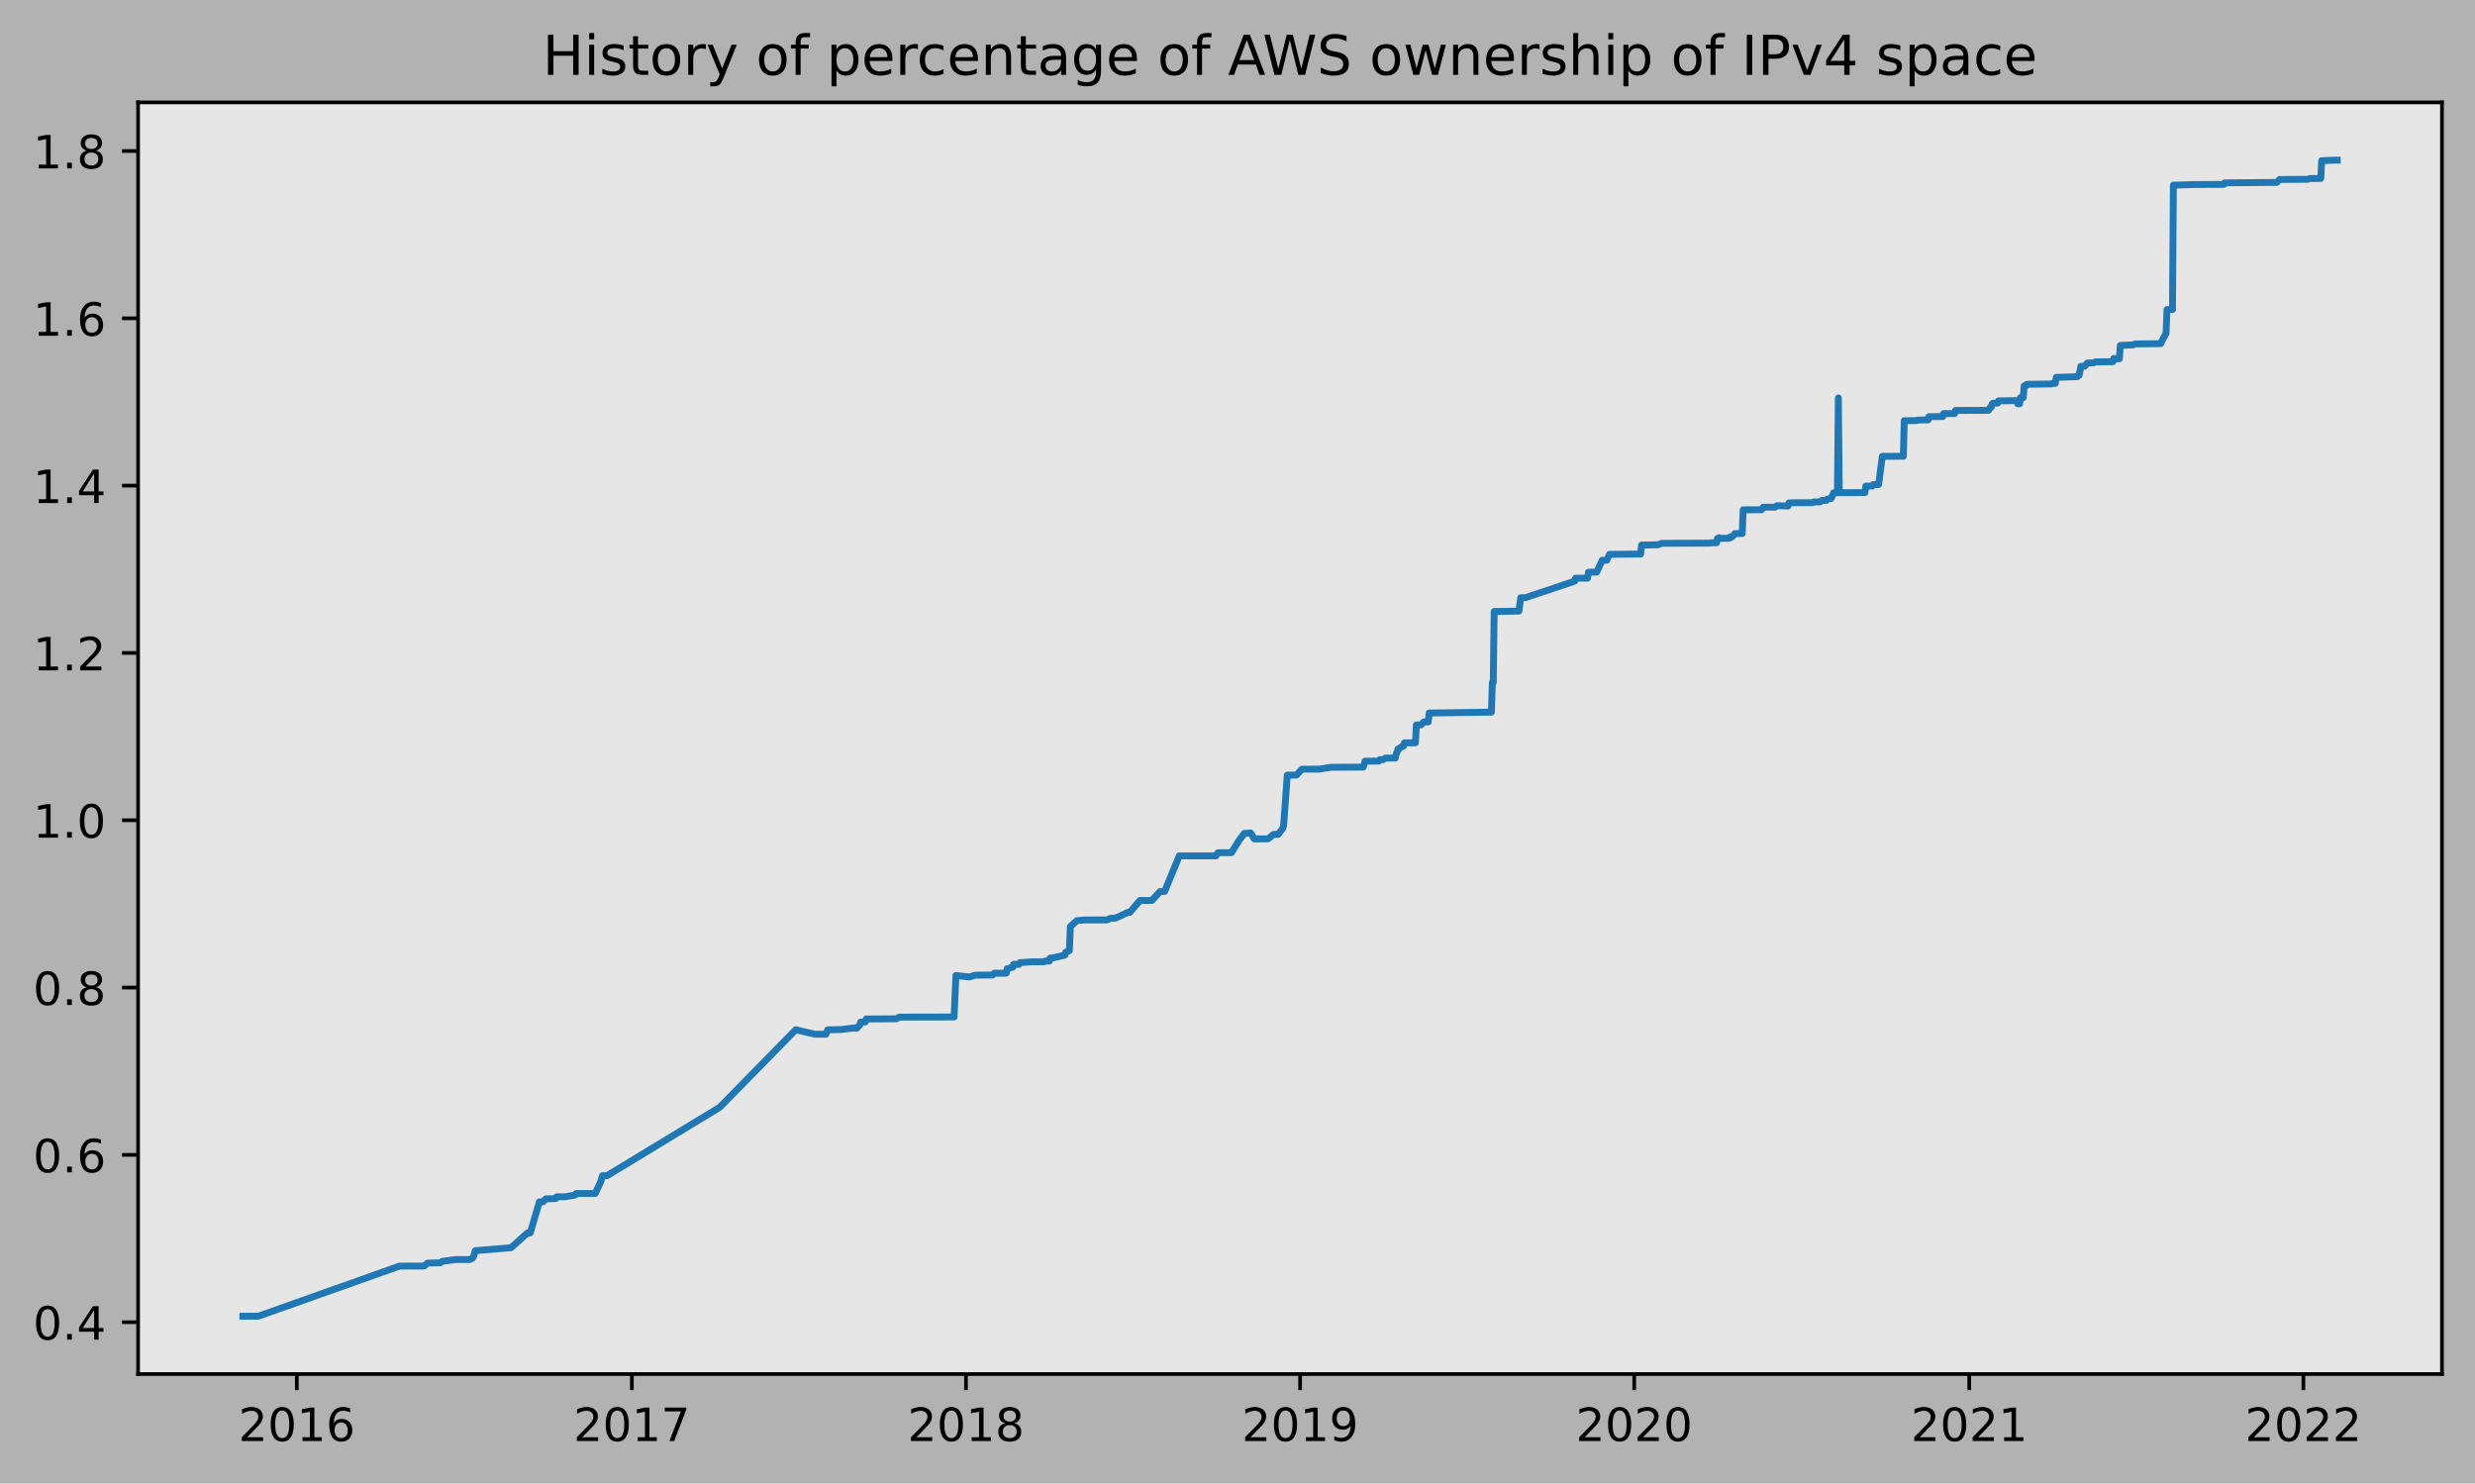
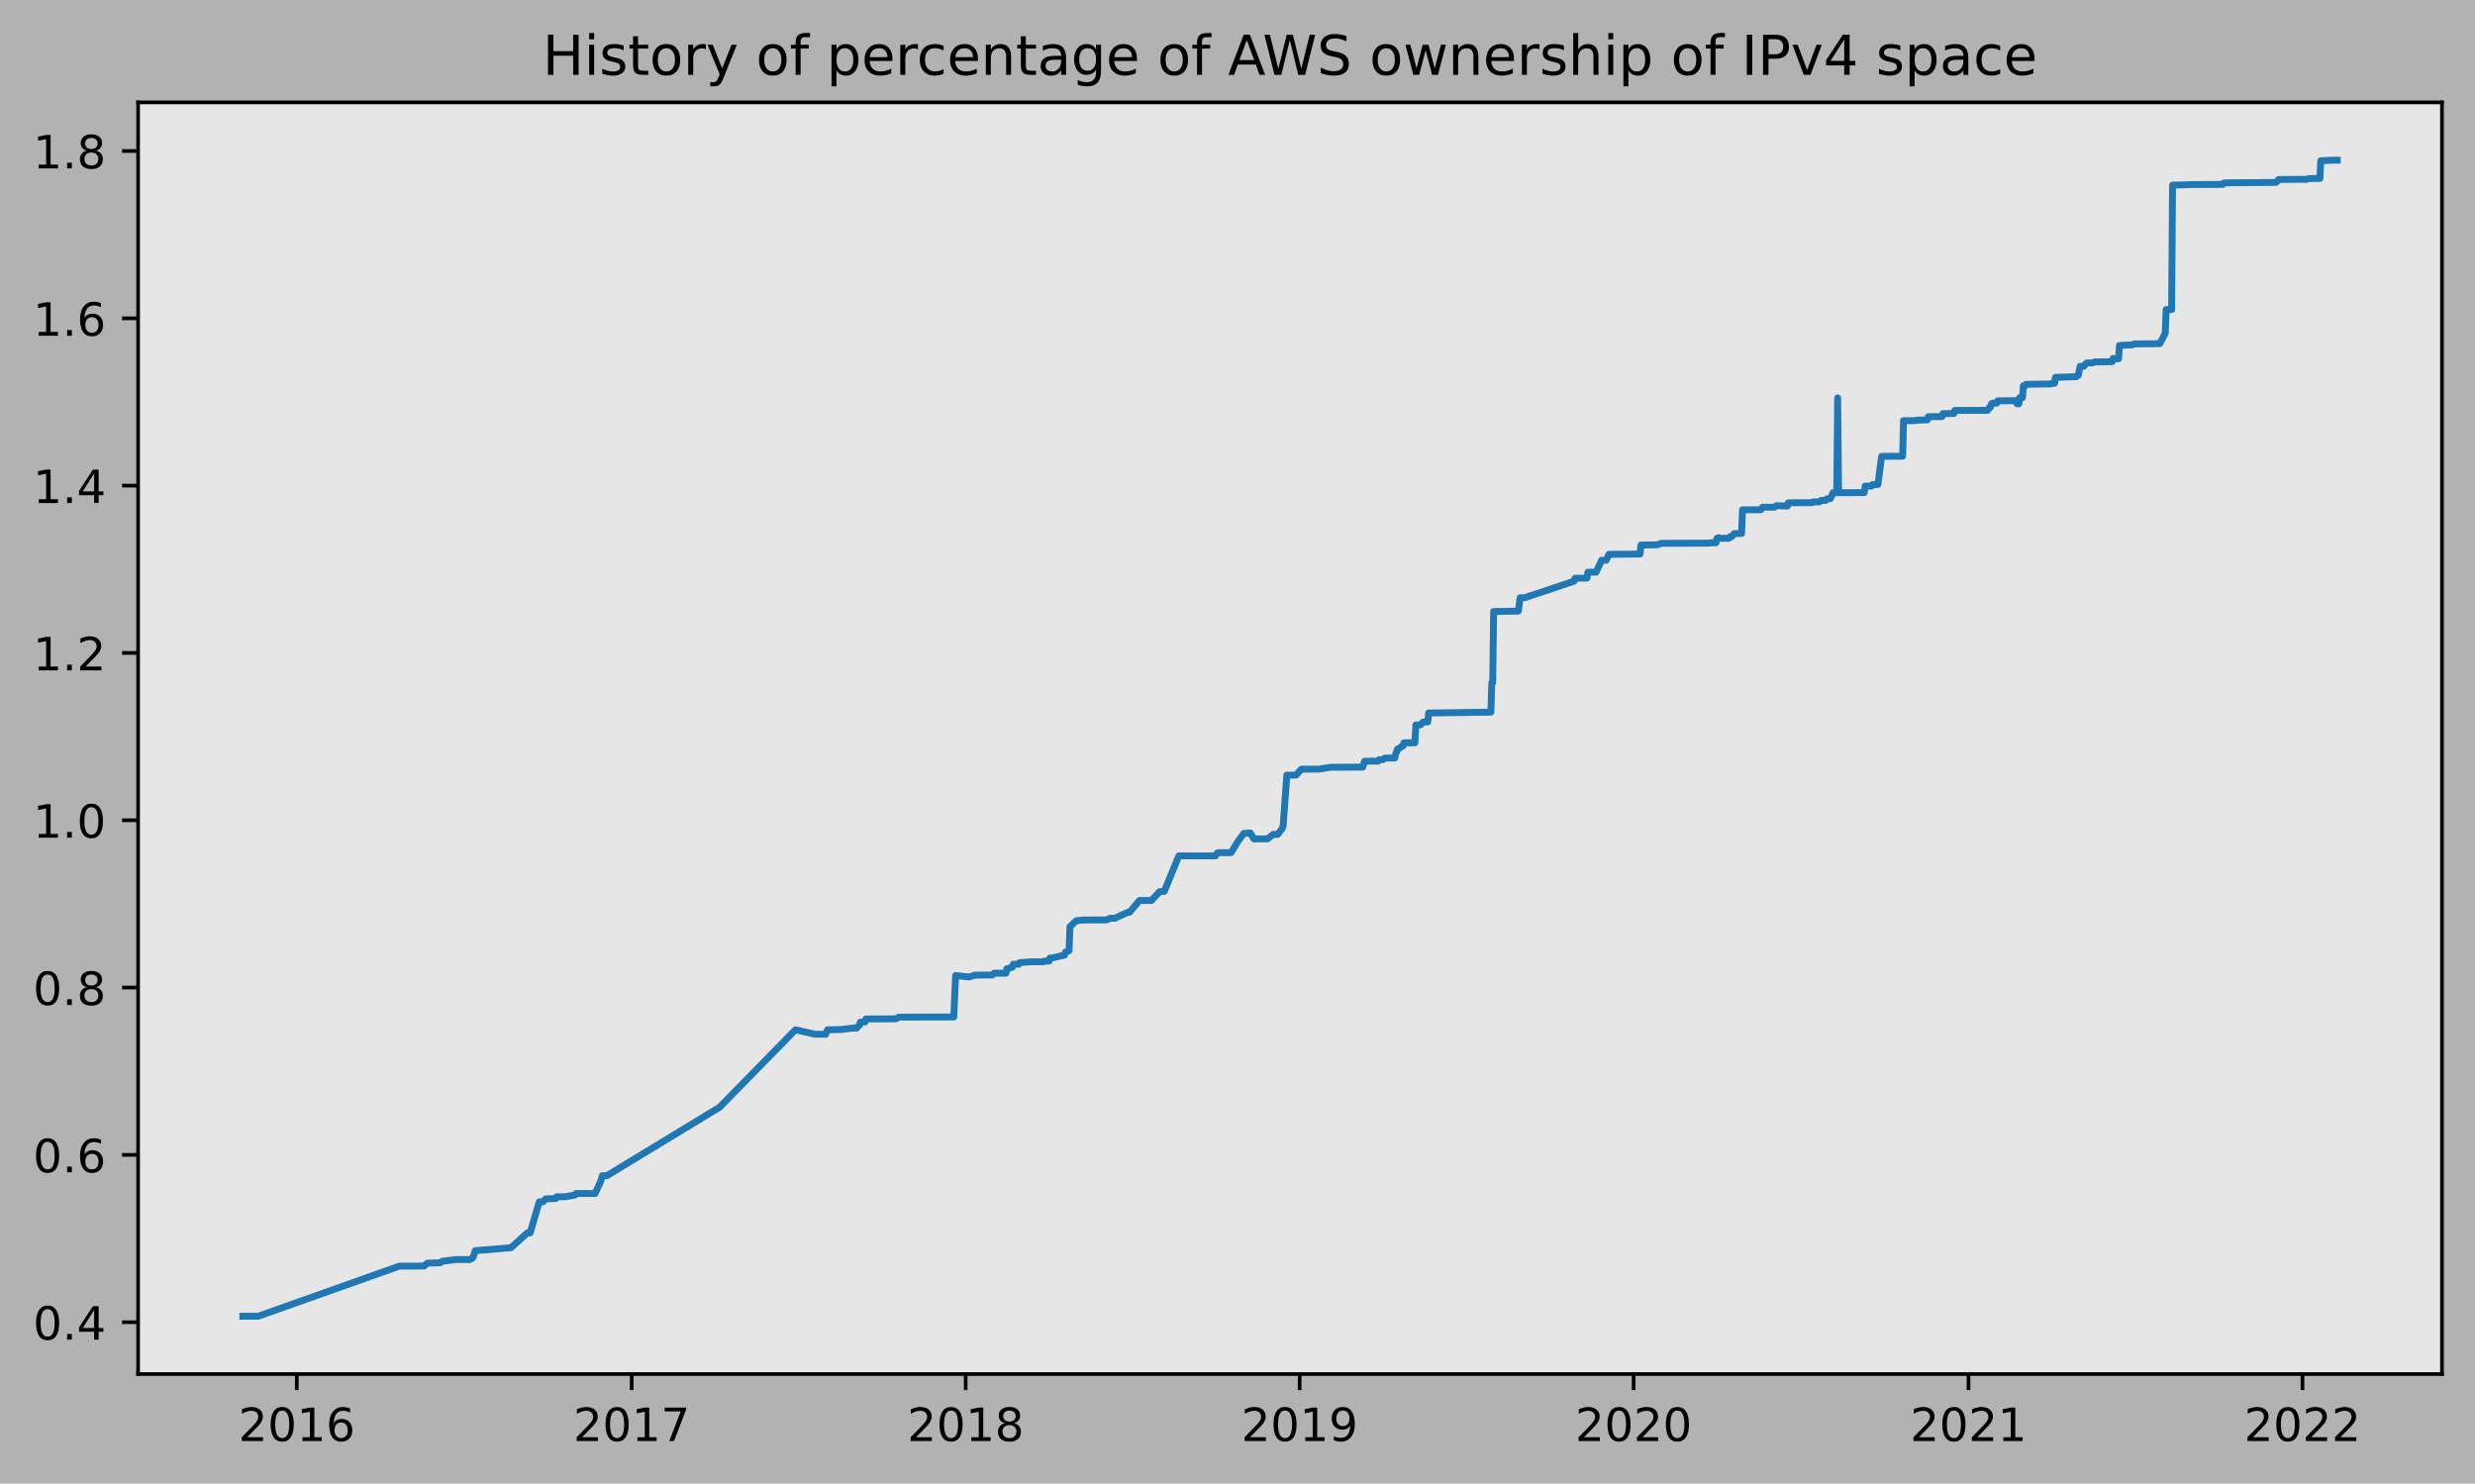
<svg xmlns="http://www.w3.org/2000/svg" xmlns:xlink="http://www.w3.org/1999/xlink" height="323.396pt" version="1.1" viewBox="0 0 539.503 323.396" width="539.503pt">
  <defs>
    <style type="text/css">
*{stroke-linecap:butt;stroke-linejoin:round;}
  </style>
  </defs>
  <g id="figure_1">
    <g id="patch_1">
      <path d="M 0 323.396  L 539.503 323.396  L 539.503 0  L 0 0  z " style="fill:#b2b2b2;" />
    </g>
    <g id="axes_1">
      <g id="patch_2">
        <path d="M 30.103 299.518  L 532.303 299.518  L 532.303 22.318  L 30.103 22.318  z " style="fill:#e6e6e6;" />
      </g>
      <g id="matplotlib.axis_1">
        <g id="xtick_1">
          <g id="line2d_1">
            <defs>
-               <path d="M 0 0  L 0 3.5  " id="m5fc2fe56e0" style="stroke:#000000;stroke-width:0.8;" />
-             </defs>
-             <g>
-               <use style="stroke:#000000;stroke-width:0.8;" x="64.703" xlink:href="#m5fc2fe56e0" y="299.518" />
+               <path d="M 0 0  L 0 3.5  " id="mc1d03f3135" style="stroke:#000000;stroke-width:0.8;" />
+             </defs>
+             <g>
+               <use style="stroke:#000000;stroke-width:0.8;" x="64.698" xlink:href="#mc1d03f3135" y="299.518" />
            </g>
          </g>
          <g id="text_1">
            <defs>
              <path d="M 19.188 8.297  L 53.609 8.297  L 53.609 0  L 7.328 0  L 7.328 8.297  Q 12.938 14.109 22.625 23.891  Q 32.328 33.688 34.812 36.531  Q 39.547 41.844 41.422 45.531  Q 43.312 49.219 43.312 52.781  Q 43.312 58.594 39.234 62.25  Q 35.156 65.922 28.609 65.922  Q 23.969 65.922 18.812 64.312  Q 13.672 62.703 7.812 59.422  L 7.812 69.391  Q 13.766 71.781 18.938 73  Q 24.125 74.219 28.422 74.219  Q 39.75 74.219 46.484 68.547  Q 53.219 62.891 53.219 53.422  Q 53.219 48.922 51.531 44.891  Q 49.859 40.875 45.406 35.406  Q 44.188 33.984 37.641 27.219  Q 31.109 20.453 19.188 8.297  z " id="DejaVuSans-50" />
              <path d="M 31.781 66.406  Q 24.172 66.406 20.328 58.906  Q 16.5 51.422 16.5 36.375  Q 16.5 21.391 20.328 13.891  Q 24.172 6.391 31.781 6.391  Q 39.453 6.391 43.281 13.891  Q 47.125 21.391 47.125 36.375  Q 47.125 51.422 43.281 58.906  Q 39.453 66.406 31.781 66.406  z M 31.781 74.219  Q 44.047 74.219 50.516 64.516  Q 56.984 54.828 56.984 36.375  Q 56.984 17.969 50.516 8.266  Q 44.047 -1.422 31.781 -1.422  Q 19.531 -1.422 13.062 8.266  Q 6.594 17.969 6.594 36.375  Q 6.594 54.828 13.062 64.516  Q 19.531 74.219 31.781 74.219  z " id="DejaVuSans-48" />
              <path d="M 12.406 8.297  L 28.516 8.297  L 28.516 63.922  L 10.984 60.406  L 10.984 69.391  L 28.422 72.906  L 38.281 72.906  L 38.281 8.297  L 54.391 8.297  L 54.391 0  L 12.406 0  z " id="DejaVuSans-49" />
              <path d="M 33.016 40.375  Q 26.375 40.375 22.484 35.828  Q 18.609 31.297 18.609 23.391  Q 18.609 15.531 22.484 10.953  Q 26.375 6.391 33.016 6.391  Q 39.656 6.391 43.531 10.953  Q 47.406 15.531 47.406 23.391  Q 47.406 31.297 43.531 35.828  Q 39.656 40.375 33.016 40.375  z M 52.594 71.297  L 52.594 62.312  Q 48.875 64.062 45.094 64.984  Q 41.312 65.922 37.594 65.922  Q 27.828 65.922 22.672 59.328  Q 17.531 52.734 16.797 39.406  Q 19.672 43.656 24.016 45.922  Q 28.375 48.188 33.594 48.188  Q 44.578 48.188 50.953 41.516  Q 57.328 34.859 57.328 23.391  Q 57.328 12.156 50.688 5.359  Q 44.047 -1.422 33.016 -1.422  Q 20.359 -1.422 13.672 8.266  Q 6.984 17.969 6.984 36.375  Q 6.984 53.656 15.188 63.938  Q 23.391 74.219 37.203 74.219  Q 40.922 74.219 44.703 73.484  Q 48.484 72.75 52.594 71.297  z " id="DejaVuSans-54" />
            </defs>
-             <g transform="translate(51.9782 314.1166)scale(0.1 -0.1)">
+             <g transform="translate(51.97306 314.1166)scale(0.1 -0.1)">
              <use xlink:href="#DejaVuSans-50" />
              <use x="63.623" xlink:href="#DejaVuSans-48" />
              <use x="127.246" xlink:href="#DejaVuSans-49" />
              <use x="190.869" xlink:href="#DejaVuSans-54" />
            </g>
          </g>
        </g>
        <g id="xtick_2">
          <g id="line2d_2">
            <g>
-               <use style="stroke:#000000;stroke-width:0.8;" x="137.735" xlink:href="#m5fc2fe56e0" y="299.518" />
+               <use style="stroke:#000000;stroke-width:0.8;" x="137.697" xlink:href="#mc1d03f3135" y="299.518" />
            </g>
          </g>
          <g id="text_2">
            <defs>
              <path d="M 8.203 72.906  L 55.078 72.906  L 55.078 68.703  L 28.609 0  L 18.312 0  L 43.219 64.594  L 8.203 64.594  z " id="DejaVuSans-55" />
            </defs>
-             <g transform="translate(125.0095 314.1166)scale(0.1 -0.1)">
+             <g transform="translate(124.9725 314.1166)scale(0.1 -0.1)">
              <use xlink:href="#DejaVuSans-50" />
              <use x="63.623" xlink:href="#DejaVuSans-48" />
              <use x="127.246" xlink:href="#DejaVuSans-49" />
              <use x="190.869" xlink:href="#DejaVuSans-55" />
            </g>
          </g>
        </g>
        <g id="xtick_3">
          <g id="line2d_3">
            <g>
-               <use style="stroke:#000000;stroke-width:0.8;" x="210.566" xlink:href="#m5fc2fe56e0" y="299.518" />
+               <use style="stroke:#000000;stroke-width:0.8;" x="210.497" xlink:href="#mc1d03f3135" y="299.518" />
            </g>
          </g>
          <g id="text_3">
            <defs>
              <path d="M 31.781 34.625  Q 24.75 34.625 20.719 30.859  Q 16.703 27.094 16.703 20.516  Q 16.703 13.922 20.719 10.156  Q 24.75 6.391 31.781 6.391  Q 38.812 6.391 42.859 10.172  Q 46.922 13.969 46.922 20.516  Q 46.922 27.094 42.891 30.859  Q 38.875 34.625 31.781 34.625  z M 21.922 38.812  Q 15.578 40.375 12.031 44.719  Q 8.5 49.078 8.5 55.328  Q 8.5 64.062 14.719 69.141  Q 20.953 74.219 31.781 74.219  Q 42.672 74.219 48.875 69.141  Q 55.078 64.062 55.078 55.328  Q 55.078 49.078 51.531 44.719  Q 48 40.375 41.703 38.812  Q 48.828 37.156 52.797 32.312  Q 56.781 27.484 56.781 20.516  Q 56.781 9.906 50.312 4.234  Q 43.844 -1.422 31.781 -1.422  Q 19.734 -1.422 13.25 4.234  Q 6.781 9.906 6.781 20.516  Q 6.781 27.484 10.781 32.312  Q 14.797 37.156 21.922 38.812  z M 18.312 54.391  Q 18.312 48.734 21.844 45.562  Q 25.391 42.391 31.781 42.391  Q 38.141 42.391 41.719 45.562  Q 45.312 48.734 45.312 54.391  Q 45.312 60.062 41.719 63.234  Q 38.141 66.406 31.781 66.406  Q 25.391 66.406 21.844 63.234  Q 18.312 60.062 18.312 54.391  z " id="DejaVuSans-56" />
            </defs>
-             <g transform="translate(197.8413 314.1166)scale(0.1 -0.1)">
+             <g transform="translate(197.7724 314.1166)scale(0.1 -0.1)">
              <use xlink:href="#DejaVuSans-50" />
              <use x="63.623" xlink:href="#DejaVuSans-48" />
              <use x="127.246" xlink:href="#DejaVuSans-49" />
              <use x="190.869" xlink:href="#DejaVuSans-56" />
            </g>
          </g>
        </g>
        <g id="xtick_4">
          <g id="line2d_4">
            <g>
-               <use style="stroke:#000000;stroke-width:0.8;" x="283.398" xlink:href="#m5fc2fe56e0" y="299.518" />
+               <use style="stroke:#000000;stroke-width:0.8;" x="283.297" xlink:href="#mc1d03f3135" y="299.518" />
            </g>
          </g>
          <g id="text_4">
            <defs>
              <path d="M 10.984 1.516  L 10.984 10.5  Q 14.703 8.734 18.5 7.812  Q 22.312 6.891 25.984 6.891  Q 35.75 6.891 40.891 13.453  Q 46.047 20.016 46.781 33.406  Q 43.953 29.203 39.594 26.953  Q 35.25 24.703 29.984 24.703  Q 19.047 24.703 12.672 31.312  Q 6.297 37.938 6.297 49.422  Q 6.297 60.641 12.938 67.422  Q 19.578 74.219 30.609 74.219  Q 43.266 74.219 49.922 64.516  Q 56.594 54.828 56.594 36.375  Q 56.594 19.141 48.406 8.859  Q 40.234 -1.422 26.422 -1.422  Q 22.703 -1.422 18.891 -0.688  Q 15.094 0.047 10.984 1.516  z M 30.609 32.422  Q 37.25 32.422 41.125 36.953  Q 45.016 41.5 45.016 49.422  Q 45.016 57.281 41.125 61.844  Q 37.25 66.406 30.609 66.406  Q 23.969 66.406 20.094 61.844  Q 16.219 57.281 16.219 49.422  Q 16.219 41.5 20.094 36.953  Q 23.969 32.422 30.609 32.422  z " id="DejaVuSans-57" />
            </defs>
-             <g transform="translate(270.6731 314.1166)scale(0.1 -0.1)">
+             <g transform="translate(270.5724 314.1166)scale(0.1 -0.1)">
              <use xlink:href="#DejaVuSans-50" />
              <use x="63.623" xlink:href="#DejaVuSans-48" />
              <use x="127.246" xlink:href="#DejaVuSans-49" />
              <use x="190.869" xlink:href="#DejaVuSans-57" />
            </g>
          </g>
        </g>
        <g id="xtick_5">
          <g id="line2d_5">
            <g>
-               <use style="stroke:#000000;stroke-width:0.8;" x="356.23" xlink:href="#m5fc2fe56e0" y="299.518" />
+               <use style="stroke:#000000;stroke-width:0.8;" x="356.097" xlink:href="#mc1d03f3135" y="299.518" />
            </g>
          </g>
          <g id="text_5">
-             <g transform="translate(343.5048 314.1166)scale(0.1 -0.1)">
+             <g transform="translate(343.3723 314.1166)scale(0.1 -0.1)">
              <use xlink:href="#DejaVuSans-50" />
              <use x="63.623" xlink:href="#DejaVuSans-48" />
              <use x="127.246" xlink:href="#DejaVuSans-50" />
              <use x="190.869" xlink:href="#DejaVuSans-48" />
            </g>
          </g>
        </g>
        <g id="xtick_6">
          <g id="line2d_6">
            <g>
-               <use style="stroke:#000000;stroke-width:0.8;" x="429.261" xlink:href="#m5fc2fe56e0" y="299.518" />
+               <use style="stroke:#000000;stroke-width:0.8;" x="429.097" xlink:href="#mc1d03f3135" y="299.518" />
            </g>
          </g>
          <g id="text_6">
-             <g transform="translate(416.5361 314.1166)scale(0.1 -0.1)">
+             <g transform="translate(416.3717 314.1166)scale(0.1 -0.1)">
              <use xlink:href="#DejaVuSans-50" />
              <use x="63.623" xlink:href="#DejaVuSans-48" />
              <use x="127.246" xlink:href="#DejaVuSans-50" />
              <use x="190.869" xlink:href="#DejaVuSans-49" />
            </g>
          </g>
        </g>
        <g id="xtick_7">
          <g id="line2d_7">
            <g>
-               <use style="stroke:#000000;stroke-width:0.8;" x="502.093" xlink:href="#m5fc2fe56e0" y="299.518" />
+               <use style="stroke:#000000;stroke-width:0.8;" x="501.897" xlink:href="#mc1d03f3135" y="299.518" />
            </g>
          </g>
          <g id="text_7">
-             <g transform="translate(489.3679 314.1166)scale(0.1 -0.1)">
+             <g transform="translate(489.1717 314.1166)scale(0.1 -0.1)">
              <use xlink:href="#DejaVuSans-50" />
              <use x="63.623" xlink:href="#DejaVuSans-48" />
              <use x="127.246" xlink:href="#DejaVuSans-50" />
              <use x="190.869" xlink:href="#DejaVuSans-50" />
            </g>
          </g>
        </g>
      </g>
      <g id="matplotlib.axis_2">
        <g id="ytick_1">
          <g id="line2d_8">
            <defs>
-               <path d="M 0 0  L -3.5 0  " id="mc89e1254cb" style="stroke:#000000;stroke-width:0.8;" />
-             </defs>
-             <g>
-               <use style="stroke:#000000;stroke-width:0.8;" x="30.103" xlink:href="#mc89e1254cb" y="288.216" />
+               <path d="M 0 0  L -3.5 0  " id="md730271368" style="stroke:#000000;stroke-width:0.8;" />
+             </defs>
+             <g>
+               <use style="stroke:#000000;stroke-width:0.8;" x="30.103" xlink:href="#md730271368" y="288.216" />
            </g>
          </g>
          <g id="text_8">
            <defs>
              <path d="M 10.688 12.406  L 21 12.406  L 21 0  L 10.688 0  z " id="DejaVuSans-46" />
              <path d="M 37.797 64.312  L 12.891 25.391  L 37.797 25.391  z M 35.203 72.906  L 47.609 72.906  L 47.609 25.391  L 58.016 25.391  L 58.016 17.188  L 47.609 17.188  L 47.609 0  L 37.797 0  L 37.797 17.188  L 4.891 17.188  L 4.891 26.703  z " id="DejaVuSans-52" />
            </defs>
            <g transform="translate(7.2 292.0153)scale(0.1 -0.1)">
              <use xlink:href="#DejaVuSans-48" />
              <use x="63.623" xlink:href="#DejaVuSans-46" />
              <use x="95.41" xlink:href="#DejaVuSans-52" />
            </g>
          </g>
        </g>
        <g id="ytick_2">
          <g id="line2d_9">
            <g>
-               <use style="stroke:#000000;stroke-width:0.8;" x="30.103" xlink:href="#mc89e1254cb" y="251.744" />
+               <use style="stroke:#000000;stroke-width:0.8;" x="30.103" xlink:href="#md730271368" y="251.744" />
            </g>
          </g>
          <g id="text_9">
            <g transform="translate(7.2 255.5433)scale(0.1 -0.1)">
              <use xlink:href="#DejaVuSans-48" />
              <use x="63.623" xlink:href="#DejaVuSans-46" />
              <use x="95.41" xlink:href="#DejaVuSans-54" />
            </g>
          </g>
        </g>
        <g id="ytick_3">
          <g id="line2d_10">
            <g>
-               <use style="stroke:#000000;stroke-width:0.8;" x="30.103" xlink:href="#mc89e1254cb" y="215.272" />
+               <use style="stroke:#000000;stroke-width:0.8;" x="30.103" xlink:href="#md730271368" y="215.272" />
            </g>
          </g>
          <g id="text_10">
            <g transform="translate(7.2 219.0714)scale(0.1 -0.1)">
              <use xlink:href="#DejaVuSans-48" />
              <use x="63.623" xlink:href="#DejaVuSans-46" />
              <use x="95.41" xlink:href="#DejaVuSans-56" />
            </g>
          </g>
        </g>
        <g id="ytick_4">
          <g id="line2d_11">
            <g>
-               <use style="stroke:#000000;stroke-width:0.8;" x="30.103" xlink:href="#mc89e1254cb" y="178.8" />
+               <use style="stroke:#000000;stroke-width:0.8;" x="30.103" xlink:href="#md730271368" y="178.8" />
            </g>
          </g>
          <g id="text_11">
            <g transform="translate(7.2 182.5994)scale(0.1 -0.1)">
              <use xlink:href="#DejaVuSans-49" />
              <use x="63.623" xlink:href="#DejaVuSans-46" />
              <use x="95.41" xlink:href="#DejaVuSans-48" />
            </g>
          </g>
        </g>
        <g id="ytick_5">
          <g id="line2d_12">
            <g>
-               <use style="stroke:#000000;stroke-width:0.8;" x="30.103" xlink:href="#mc89e1254cb" y="142.328" />
+               <use style="stroke:#000000;stroke-width:0.8;" x="30.103" xlink:href="#md730271368" y="142.328" />
            </g>
          </g>
          <g id="text_12">
            <g transform="translate(7.2 146.1274)scale(0.1 -0.1)">
              <use xlink:href="#DejaVuSans-49" />
              <use x="63.623" xlink:href="#DejaVuSans-46" />
              <use x="95.41" xlink:href="#DejaVuSans-50" />
            </g>
          </g>
        </g>
        <g id="ytick_6">
          <g id="line2d_13">
            <g>
-               <use style="stroke:#000000;stroke-width:0.8;" x="30.103" xlink:href="#mc89e1254cb" y="105.856" />
+               <use style="stroke:#000000;stroke-width:0.8;" x="30.103" xlink:href="#md730271368" y="105.856" />
            </g>
          </g>
          <g id="text_13">
            <g transform="translate(7.2 109.6555)scale(0.1 -0.1)">
              <use xlink:href="#DejaVuSans-49" />
              <use x="63.623" xlink:href="#DejaVuSans-46" />
              <use x="95.41" xlink:href="#DejaVuSans-52" />
            </g>
          </g>
        </g>
        <g id="ytick_7">
          <g id="line2d_14">
            <g>
-               <use style="stroke:#000000;stroke-width:0.8;" x="30.103" xlink:href="#mc89e1254cb" y="69.384" />
+               <use style="stroke:#000000;stroke-width:0.8;" x="30.103" xlink:href="#md730271368" y="69.384" />
            </g>
          </g>
          <g id="text_14">
            <g transform="translate(7.2 73.18352)scale(0.1 -0.1)">
              <use xlink:href="#DejaVuSans-49" />
              <use x="63.623" xlink:href="#DejaVuSans-46" />
              <use x="95.41" xlink:href="#DejaVuSans-54" />
            </g>
          </g>
        </g>
        <g id="ytick_8">
          <g id="line2d_15">
            <g>
-               <use style="stroke:#000000;stroke-width:0.8;" x="30.103" xlink:href="#mc89e1254cb" y="32.912" />
+               <use style="stroke:#000000;stroke-width:0.8;" x="30.103" xlink:href="#md730271368" y="32.912" />
            </g>
          </g>
          <g id="text_15">
            <g transform="translate(7.2 36.71156)scale(0.1 -0.1)">
              <use xlink:href="#DejaVuSans-49" />
              <use x="63.623" xlink:href="#DejaVuSans-46" />
              <use x="95.41" xlink:href="#DejaVuSans-56" />
            </g>
          </g>
        </g>
      </g>
      <g id="line2d_16">
-         <path clip-path="url(#p23d9d7d79b)" d="M 52.93 286.918  L 56.323 286.904  L 87.052 275.996  L 92.439 275.972  L 93.237 275.336  L 96.031 275.255  L 96.43 274.934  L 99.423 274.559  L 102.416 274.562  L 103.015 274.239  L 103.214 273.916  L 103.613 272.62  L 111.395 271.985  L 114.987 268.756  L 115.586 268.753  L 117.581 261.974  L 118.379 261.974  L 118.978 261.329  L 121.173 261.264  L 121.372 260.878  L 123.168 260.878  L 125.363 260.499  L 125.563 260.176  L 125.962 260.161  L 129.753 260.15  L 130.95 257.567  L 131.349 256.276  L 132.347 256.266  L 156.89 241.365  L 173.452 224.471  L 177.642 225.436  L 180.037 225.443  L 180.436 224.475  L 183.229 224.427  L 186.023 224.097  L 186.821 224.097  L 187.021 223.774  L 187.42 223.451  L 187.619 222.806  L 188.617 222.765  L 188.817 222.12  L 195.401 222.078  L 196 221.715  L 207.972 221.685  L 208.371 212.646  L 211.364 212.969  L 212.562 212.564  L 216.353 212.529  L 216.752 212.141  L 219.346 212.141  L 219.546 211.173  L 219.745 211.171  L 220.543 210.846  L 220.743 210.845  L 220.942 210.2  L 222.14 210.198  L 222.339 209.829  L 222.539 209.827  L 224.734 209.662  L 227.527 209.661  L 227.727 209.499  L 228.724 209.498  L 228.924 208.852  L 229.323 208.847  L 232.117 208.201  L 232.316 207.556  L 233.114 207.233  L 233.314 201.987  L 234.711 200.696  L 236.307 200.535  L 241.295 200.528  L 242.093 200.165  L 243.091 200.165  L 245.885 198.874  L 246.284 198.87  L 248.479 196.286  L 251.073 196.29  L 252.869 194.348  L 253.866 194.321  L 257.059 186.572  L 265.04 186.567  L 265.44 185.922  L 265.639 185.871  L 268.433 185.867  L 270.029 183.285  L 271.226 181.671  L 272.623 181.574  L 273.421 182.865  L 276.414 182.854  L 277.611 181.885  L 278.609 181.884  L 279.607 180.593  L 279.806 179.942  L 280.605 168.967  L 282.6 168.961  L 283.797 167.665  L 287.588 167.654  L 290.182 167.25  L 297.166 167.218  L 297.565 165.925  L 300.558 165.911  L 300.758 165.588  L 301.556 165.577  L 301.955 165.254  L 304.15 165.236  L 304.35 164.268  L 304.549 163.945  L 304.749 163.264  L 304.948 163.263  L 305.746 162.617  L 305.946 162.617  L 306.146 161.918  L 308.54 161.914  L 308.74 158.025  L 309.737 158.019  L 310.336 157.372  L 311.334 157.366  L 311.533 155.427  L 325.102 155.233  L 325.301 148.792  L 325.501 148.791  L 325.7 133.297  L 328.095 133.267  L 331.088 133.202  L 331.487 130.296  L 332.485 130.29  L 343.26 126.679  L 343.459 126.033  L 346.053 126.023  L 346.253 124.732  L 348.049 124.714  L 349.246 122.132  L 350.244 122.13  L 350.842 120.839  L 356.429 120.782  L 357.627 120.777  L 357.826 118.811  L 361.418 118.755  L 362.216 118.437  L 372.592 118.394  L 372.991 118.314  L 374.188 118.309  L 374.388 117.36  L 374.587 117.36  L 374.787 117.191  L 374.987 117.35  L 376.982 117.337  L 377.181 117.016  L 377.581 117.015  L 378.179 116.317  L 379.775 116.3  L 379.975 111.133  L 383.966 111.124  L 384.365 110.559  L 386.959 110.557  L 387.358 110.234  L 389.752 110.31  L 389.952 109.629  L 390.75 109.595  L 395.14 109.573  L 395.339 109.412  L 396.736 109.406  L 397.135 109.075  L 398.133 109.071  L 398.333 108.778  L 398.732 108.698  L 399.131 108.698  L 399.729 107.406  L 400.528 107.406  L 400.727 86.745  L 400.927 107.405  L 406.514 107.38  L 406.713 105.961  L 408.11 105.96  L 408.31 105.636  L 409.507 105.618  L 410.305 99.475  L 414.894 99.452  L 415.094 91.705  L 417.688 91.682  L 418.087 91.568  L 420.282 91.521  L 420.481 90.824  L 423.475 90.812  L 423.674 90.155  L 426.069 90.151  L 426.268 89.473  L 433.451 89.443  L 433.851 88.752  L 434.05 88.752  L 434.25 88.05  L 434.449 87.886  L 435.447 87.867  L 435.646 87.383  L 439.637 87.329  L 439.837 88.024  L 440.236 88.022  L 440.435 86.683  L 441.034 86.683  L 441.233 84.1  L 441.633 84.098  L 441.832 83.771  L 447.22 83.691  L 447.419 83.562  L 448.018 83.562  L 448.217 82.259  L 452.807 82.116  L 453.006 81.793  L 453.206 81.791  L 453.605 79.844  L 454.403 79.835  L 455.002 79.138  L 456.398 79.076  L 456.798 78.884  L 460.589 78.842  L 460.788 78.13  L 461.387 78.209  L 461.986 78.203  L 462.185 75.297  L 462.784 75.279  L 464.979 75.176  L 465.378 74.974  L 470.965 74.91  L 472.162 72.645  L 472.362 67.48  L 473.559 67.479  L 473.758 40.362  L 477.35 40.258  L 478.148 40.23  L 483.735 40.2  L 484.733 40.198  L 484.933 39.875  L 485.93 39.849  L 495.708 39.769  L 496.306 39.765  L 496.905 39.12  L 503.091 39.084  L 503.49 38.913  L 505.884 38.905  L 506.084 35.031  L 508.678 34.921  L 509.476 34.918  L 509.476 34.918  " style="fill:none;stroke:#1f77b4;stroke-linecap:square;stroke-width:1.5;" />
+         <path clip-path="url(#p473d4ddb2e)" d="M 52.93 286.918  L 56.321 286.904  L 87.037 275.996  L 92.422 275.972  L 93.22 275.336  L 96.012 275.255  L 96.411 274.934  L 99.403 274.559  L 102.394 274.562  L 102.993 274.239  L 103.192 273.916  L 103.591 272.62  L 111.37 271.985  L 114.96 268.756  L 115.558 268.753  L 117.553 261.974  L 118.351 261.974  L 118.949 261.329  L 121.143 261.264  L 121.342 260.878  L 123.137 260.878  L 125.331 260.499  L 125.531 260.176  L 125.93 260.161  L 129.719 260.15  L 130.916 257.567  L 131.315 256.276  L 132.312 256.266  L 156.845 241.365  L 173.399 224.471  L 177.588 225.436  L 179.981 225.443  L 180.38 224.475  L 183.173 224.427  L 185.965 224.097  L 186.763 224.097  L 186.962 223.774  L 187.361 223.451  L 187.56 222.806  L 188.558 222.765  L 188.757 222.12  L 195.339 222.078  L 195.937 221.715  L 207.905 221.685  L 208.303 212.646  L 211.295 212.969  L 212.492 212.564  L 216.282 212.529  L 216.68 212.141  L 219.273 212.141  L 219.473 211.173  L 219.672 211.171  L 220.47 210.846  L 220.669 210.845  L 220.869 210.2  L 222.066 210.198  L 222.265 209.829  L 222.465 209.827  L 224.659 209.662  L 227.451 209.661  L 227.65 209.499  L 228.648 209.498  L 228.847 208.852  L 229.246 208.847  L 232.038 208.201  L 232.238 207.556  L 233.035 207.233  L 233.235 201.987  L 234.631 200.696  L 236.227 200.535  L 241.213 200.528  L 242.011 200.165  L 243.008 200.165  L 245.8 198.874  L 246.199 198.87  L 248.393 196.286  L 250.986 196.29  L 252.781 194.348  L 253.778 194.321  L 256.97 186.572  L 264.948 186.567  L 265.347 185.922  L 265.546 185.871  L 268.338 185.867  L 269.934 183.285  L 271.131 181.671  L 272.527 181.574  L 273.325 182.865  L 276.317 182.854  L 277.513 181.885  L 278.511 181.884  L 279.508 180.593  L 279.707 179.942  L 280.505 168.967  L 282.5 168.961  L 283.696 167.665  L 287.486 167.654  L 290.079 167.25  L 297.06 167.218  L 297.458 165.925  L 300.45 165.911  L 300.65 165.588  L 301.447 165.577  L 301.846 165.254  L 304.04 165.236  L 304.24 164.268  L 304.439 163.945  L 304.639 163.264  L 304.838 163.263  L 305.636 162.617  L 305.835 162.617  L 306.035 161.918  L 308.428 161.914  L 308.628 158.025  L 309.625 158.019  L 310.223 157.372  L 311.221 157.366  L 311.42 155.427  L 324.983 155.233  L 325.182 148.792  L 325.382 148.791  L 325.581 133.297  L 327.975 133.267  L 330.966 133.202  L 331.365 130.296  L 332.363 130.29  L 343.133 126.679  L 343.332 126.033  L 345.925 126.023  L 346.125 124.732  L 347.92 124.714  L 349.117 122.132  L 350.114 122.13  L 350.712 120.839  L 356.297 120.782  L 357.493 120.777  L 357.693 118.811  L 361.283 118.755  L 362.081 118.437  L 372.452 118.394  L 372.851 118.314  L 374.048 118.309  L 374.247 117.36  L 374.447 117.36  L 374.646 117.191  L 374.846 117.35  L 376.84 117.337  L 377.04 117.016  L 377.439 117.015  L 378.037 116.317  L 379.633 116.3  L 379.832 111.133  L 383.821 111.124  L 384.22 110.559  L 386.813 110.557  L 387.212 110.234  L 389.605 110.31  L 389.805 109.629  L 390.603 109.595  L 394.99 109.573  L 395.19 109.412  L 396.586 109.406  L 396.985 109.075  L 397.982 109.071  L 398.182 108.778  L 398.581 108.698  L 398.979 108.698  L 399.578 107.406  L 400.376 107.406  L 400.575 86.745  L 400.775 107.405  L 406.359 107.38  L 406.559 105.961  L 407.955 105.96  L 408.154 105.636  L 409.351 105.618  L 410.149 99.475  L 414.736 99.452  L 414.936 91.705  L 417.529 91.682  L 417.927 91.568  L 420.121 91.521  L 420.321 90.824  L 423.313 90.812  L 423.512 90.155  L 425.905 90.151  L 426.105 89.473  L 433.285 89.443  L 433.684 88.752  L 433.884 88.752  L 434.083 88.05  L 434.282 87.886  L 435.28 87.867  L 435.479 87.383  L 439.468 87.329  L 439.668 88.024  L 440.067 88.022  L 440.266 86.683  L 440.864 86.683  L 441.064 84.1  L 441.463 84.098  L 441.662 83.771  L 447.047 83.691  L 447.247 83.562  L 447.845 83.562  L 448.045 82.259  L 452.632 82.116  L 452.832 81.793  L 453.031 81.791  L 453.43 79.844  L 454.228 79.835  L 454.826 79.138  L 456.222 79.076  L 456.621 78.884  L 460.411 78.842  L 460.61 78.13  L 461.208 78.209  L 461.807 78.203  L 462.006 75.297  L 462.605 75.279  L 464.799 75.176  L 465.198 74.974  L 470.782 74.91  L 471.979 72.645  L 472.178 67.48  L 473.375 67.479  L 473.575 40.362  L 477.165 40.258  L 477.962 40.23  L 483.547 40.2  L 484.544 40.198  L 484.744 39.875  L 485.741 39.849  L 495.514 39.769  L 496.113 39.765  L 496.711 39.12  L 502.894 39.084  L 503.293 38.913  L 505.686 38.905  L 505.886 35.031  L 508.479 34.921  L 509.476 34.918  L 509.476 34.918  " style="fill:none;stroke:#1f77b4;stroke-linecap:square;stroke-width:1.5;" />
      </g>
      <g id="patch_3">
        <path d="M 30.103 299.518  L 30.103 22.318  " style="fill:none;stroke:#000000;stroke-linecap:square;stroke-linejoin:miter;stroke-width:0.8;" />
      </g>
      <g id="patch_4">
        <path d="M 532.303 299.518  L 532.303 22.318  " style="fill:none;stroke:#000000;stroke-linecap:square;stroke-linejoin:miter;stroke-width:0.8;" />
      </g>
      <g id="patch_5">
        <path d="M 30.103 299.518  L 532.303 299.518  " style="fill:none;stroke:#000000;stroke-linecap:square;stroke-linejoin:miter;stroke-width:0.8;" />
      </g>
      <g id="patch_6">
        <path d="M 30.103 22.318  L 532.303 22.318  " style="fill:none;stroke:#000000;stroke-linecap:square;stroke-linejoin:miter;stroke-width:0.8;" />
      </g>
      <g id="text_16">
        <defs>
          <path d="M 9.812 72.906  L 19.672 72.906  L 19.672 43.016  L 55.516 43.016  L 55.516 72.906  L 65.375 72.906  L 65.375 0  L 55.516 0  L 55.516 34.719  L 19.672 34.719  L 19.672 0  L 9.812 0  z " id="DejaVuSans-72" />
          <path d="M 9.422 54.688  L 18.406 54.688  L 18.406 0  L 9.422 0  z M 9.422 75.984  L 18.406 75.984  L 18.406 64.594  L 9.422 64.594  z " id="DejaVuSans-105" />
          <path d="M 44.281 53.078  L 44.281 44.578  Q 40.484 46.531 36.375 47.5  Q 32.281 48.484 27.875 48.484  Q 21.188 48.484 17.844 46.438  Q 14.5 44.391 14.5 40.281  Q 14.5 37.156 16.891 35.375  Q 19.281 33.594 26.516 31.984  L 29.594 31.297  Q 39.156 29.25 43.188 25.516  Q 47.219 21.781 47.219 15.094  Q 47.219 7.469 41.188 3.016  Q 35.156 -1.422 24.609 -1.422  Q 20.219 -1.422 15.453 -0.562  Q 10.688 0.297 5.422 2  L 5.422 11.281  Q 10.406 8.688 15.234 7.391  Q 20.062 6.109 24.812 6.109  Q 31.156 6.109 34.562 8.281  Q 37.984 10.453 37.984 14.406  Q 37.984 18.062 35.516 20.016  Q 33.062 21.969 24.703 23.781  L 21.578 24.516  Q 13.234 26.266 9.516 29.906  Q 5.812 33.547 5.812 39.891  Q 5.812 47.609 11.281 51.797  Q 16.75 56 26.812 56  Q 31.781 56 36.172 55.266  Q 40.578 54.547 44.281 53.078  z " id="DejaVuSans-115" />
          <path d="M 18.312 70.219  L 18.312 54.688  L 36.812 54.688  L 36.812 47.703  L 18.312 47.703  L 18.312 18.016  Q 18.312 11.328 20.141 9.422  Q 21.969 7.516 27.594 7.516  L 36.812 7.516  L 36.812 0  L 27.594 0  Q 17.188 0 13.234 3.875  Q 9.281 7.766 9.281 18.016  L 9.281 47.703  L 2.688 47.703  L 2.688 54.688  L 9.281 54.688  L 9.281 70.219  z " id="DejaVuSans-116" />
          <path d="M 30.609 48.391  Q 23.391 48.391 19.188 42.75  Q 14.984 37.109 14.984 27.297  Q 14.984 17.484 19.156 11.844  Q 23.344 6.203 30.609 6.203  Q 37.797 6.203 41.984 11.859  Q 46.188 17.531 46.188 27.297  Q 46.188 37.016 41.984 42.703  Q 37.797 48.391 30.609 48.391  z M 30.609 56  Q 42.328 56 49.016 48.375  Q 55.719 40.766 55.719 27.297  Q 55.719 13.875 49.016 6.219  Q 42.328 -1.422 30.609 -1.422  Q 18.844 -1.422 12.172 6.219  Q 5.516 13.875 5.516 27.297  Q 5.516 40.766 12.172 48.375  Q 18.844 56 30.609 56  z " id="DejaVuSans-111" />
          <path d="M 41.109 46.297  Q 39.594 47.172 37.812 47.578  Q 36.031 48 33.891 48  Q 26.266 48 22.188 43.047  Q 18.109 38.094 18.109 28.812  L 18.109 0  L 9.078 0  L 9.078 54.688  L 18.109 54.688  L 18.109 46.188  Q 20.953 51.172 25.484 53.578  Q 30.031 56 36.531 56  Q 37.453 56 38.578 55.875  Q 39.703 55.766 41.062 55.516  z " id="DejaVuSans-114" />
          <path d="M 32.172 -5.078  Q 28.375 -14.844 24.75 -17.812  Q 21.141 -20.797 15.094 -20.797  L 7.906 -20.797  L 7.906 -13.281  L 13.188 -13.281  Q 16.891 -13.281 18.938 -11.516  Q 21 -9.766 23.484 -3.219  L 25.094 0.875  L 2.984 54.688  L 12.5 54.688  L 29.594 11.922  L 46.688 54.688  L 56.203 54.688  z " id="DejaVuSans-121" />
          <path id="DejaVuSans-32" />
          <path d="M 37.109 75.984  L 37.109 68.5  L 28.516 68.5  Q 23.688 68.5 21.797 66.547  Q 19.922 64.594 19.922 59.516  L 19.922 54.688  L 34.719 54.688  L 34.719 47.703  L 19.922 47.703  L 19.922 0  L 10.891 0  L 10.891 47.703  L 2.297 47.703  L 2.297 54.688  L 10.891 54.688  L 10.891 58.5  Q 10.891 67.625 15.141 71.797  Q 19.391 75.984 28.609 75.984  z " id="DejaVuSans-102" />
          <path d="M 18.109 8.203  L 18.109 -20.797  L 9.078 -20.797  L 9.078 54.688  L 18.109 54.688  L 18.109 46.391  Q 20.953 51.266 25.266 53.625  Q 29.594 56 35.594 56  Q 45.562 56 51.781 48.094  Q 58.016 40.188 58.016 27.297  Q 58.016 14.406 51.781 6.484  Q 45.562 -1.422 35.594 -1.422  Q 29.594 -1.422 25.266 0.953  Q 20.953 3.328 18.109 8.203  z M 48.688 27.297  Q 48.688 37.203 44.609 42.844  Q 40.531 48.484 33.406 48.484  Q 26.266 48.484 22.188 42.844  Q 18.109 37.203 18.109 27.297  Q 18.109 17.391 22.188 11.75  Q 26.266 6.109 33.406 6.109  Q 40.531 6.109 44.609 11.75  Q 48.688 17.391 48.688 27.297  z " id="DejaVuSans-112" />
          <path d="M 56.203 29.594  L 56.203 25.203  L 14.891 25.203  Q 15.484 15.922 20.484 11.062  Q 25.484 6.203 34.422 6.203  Q 39.594 6.203 44.453 7.469  Q 49.312 8.734 54.109 11.281  L 54.109 2.781  Q 49.266 0.734 44.188 -0.344  Q 39.109 -1.422 33.891 -1.422  Q 20.797 -1.422 13.156 6.188  Q 5.516 13.812 5.516 26.812  Q 5.516 40.234 12.766 48.109  Q 20.016 56 32.328 56  Q 43.359 56 49.781 48.891  Q 56.203 41.797 56.203 29.594  z M 47.219 32.234  Q 47.125 39.594 43.094 43.984  Q 39.062 48.391 32.422 48.391  Q 24.906 48.391 20.391 44.141  Q 15.875 39.891 15.188 32.172  z " id="DejaVuSans-101" />
          <path d="M 48.781 52.594  L 48.781 44.188  Q 44.969 46.297 41.141 47.344  Q 37.312 48.391 33.406 48.391  Q 24.656 48.391 19.812 42.844  Q 14.984 37.312 14.984 27.297  Q 14.984 17.281 19.812 11.734  Q 24.656 6.203 33.406 6.203  Q 37.312 6.203 41.141 7.25  Q 44.969 8.297 48.781 10.406  L 48.781 2.094  Q 45.016 0.344 40.984 -0.531  Q 36.969 -1.422 32.422 -1.422  Q 20.062 -1.422 12.781 6.344  Q 5.516 14.109 5.516 27.297  Q 5.516 40.672 12.859 48.328  Q 20.219 56 33.016 56  Q 37.156 56 41.109 55.141  Q 45.062 54.297 48.781 52.594  z " id="DejaVuSans-99" />
          <path d="M 54.891 33.016  L 54.891 0  L 45.906 0  L 45.906 32.719  Q 45.906 40.484 42.875 44.328  Q 39.844 48.188 33.797 48.188  Q 26.516 48.188 22.312 43.547  Q 18.109 38.922 18.109 30.906  L 18.109 0  L 9.078 0  L 9.078 54.688  L 18.109 54.688  L 18.109 46.188  Q 21.344 51.125 25.703 53.562  Q 30.078 56 35.797 56  Q 45.219 56 50.047 50.172  Q 54.891 44.344 54.891 33.016  z " id="DejaVuSans-110" />
          <path d="M 34.281 27.484  Q 23.391 27.484 19.188 25  Q 14.984 22.516 14.984 16.5  Q 14.984 11.719 18.141 8.906  Q 21.297 6.109 26.703 6.109  Q 34.188 6.109 38.703 11.406  Q 43.219 16.703 43.219 25.484  L 43.219 27.484  z M 52.203 31.203  L 52.203 0  L 43.219 0  L 43.219 8.297  Q 40.141 3.328 35.547 0.953  Q 30.953 -1.422 24.312 -1.422  Q 15.922 -1.422 10.953 3.297  Q 6 8.016 6 15.922  Q 6 25.141 12.172 29.828  Q 18.359 34.516 30.609 34.516  L 43.219 34.516  L 43.219 35.406  Q 43.219 41.609 39.141 45  Q 35.062 48.391 27.688 48.391  Q 23 48.391 18.547 47.266  Q 14.109 46.141 10.016 43.891  L 10.016 52.203  Q 14.938 54.109 19.578 55.047  Q 24.219 56 28.609 56  Q 40.484 56 46.344 49.844  Q 52.203 43.703 52.203 31.203  z " id="DejaVuSans-97" />
          <path d="M 45.406 27.984  Q 45.406 37.75 41.375 43.109  Q 37.359 48.484 30.078 48.484  Q 22.859 48.484 18.828 43.109  Q 14.797 37.75 14.797 27.984  Q 14.797 18.266 18.828 12.891  Q 22.859 7.516 30.078 7.516  Q 37.359 7.516 41.375 12.891  Q 45.406 18.266 45.406 27.984  z M 54.391 6.781  Q 54.391 -7.172 48.188 -13.984  Q 42 -20.797 29.203 -20.797  Q 24.469 -20.797 20.266 -20.094  Q 16.062 -19.391 12.109 -17.922  L 12.109 -9.188  Q 16.062 -11.328 19.922 -12.344  Q 23.781 -13.375 27.781 -13.375  Q 36.625 -13.375 41.016 -8.766  Q 45.406 -4.156 45.406 5.172  L 45.406 9.625  Q 42.625 4.781 38.281 2.391  Q 33.938 0 27.875 0  Q 17.828 0 11.672 7.656  Q 5.516 15.328 5.516 27.984  Q 5.516 40.672 11.672 48.328  Q 17.828 56 27.875 56  Q 33.938 56 38.281 53.609  Q 42.625 51.219 45.406 46.391  L 45.406 54.688  L 54.391 54.688  z " id="DejaVuSans-103" />
          <path d="M 34.188 63.188  L 20.797 26.906  L 47.609 26.906  z M 28.609 72.906  L 39.797 72.906  L 67.578 0  L 57.328 0  L 50.688 18.703  L 17.828 18.703  L 11.188 0  L 0.781 0  z " id="DejaVuSans-65" />
          <path d="M 3.328 72.906  L 13.281 72.906  L 28.609 11.281  L 43.891 72.906  L 54.984 72.906  L 70.312 11.281  L 85.594 72.906  L 95.609 72.906  L 77.297 0  L 64.891 0  L 49.516 63.281  L 33.984 0  L 21.578 0  z " id="DejaVuSans-87" />
          <path d="M 53.516 70.516  L 53.516 60.891  Q 47.906 63.578 42.922 64.891  Q 37.938 66.219 33.297 66.219  Q 25.25 66.219 20.875 63.094  Q 16.5 59.969 16.5 54.203  Q 16.5 49.359 19.406 46.891  Q 22.312 44.438 30.422 42.922  L 36.375 41.703  Q 47.406 39.594 52.656 34.297  Q 57.906 29 57.906 20.125  Q 57.906 9.516 50.797 4.047  Q 43.703 -1.422 29.984 -1.422  Q 24.812 -1.422 18.969 -0.25  Q 13.141 0.922 6.891 3.219  L 6.891 13.375  Q 12.891 10.016 18.656 8.297  Q 24.422 6.594 29.984 6.594  Q 38.422 6.594 43.016 9.906  Q 47.609 13.234 47.609 19.391  Q 47.609 24.75 44.312 27.781  Q 41.016 30.812 33.5 32.328  L 27.484 33.5  Q 16.453 35.688 11.516 40.375  Q 6.594 45.062 6.594 53.422  Q 6.594 63.094 13.406 68.656  Q 20.219 74.219 32.172 74.219  Q 37.312 74.219 42.625 73.281  Q 47.953 72.359 53.516 70.516  z " id="DejaVuSans-83" />
          <path d="M 4.203 54.688  L 13.188 54.688  L 24.422 12.016  L 35.594 54.688  L 46.188 54.688  L 57.422 12.016  L 68.609 54.688  L 77.594 54.688  L 63.281 0  L 52.688 0  L 40.922 44.828  L 29.109 0  L 18.5 0  z " id="DejaVuSans-119" />
          <path d="M 54.891 33.016  L 54.891 0  L 45.906 0  L 45.906 32.719  Q 45.906 40.484 42.875 44.328  Q 39.844 48.188 33.797 48.188  Q 26.516 48.188 22.312 43.547  Q 18.109 38.922 18.109 30.906  L 18.109 0  L 9.078 0  L 9.078 75.984  L 18.109 75.984  L 18.109 46.188  Q 21.344 51.125 25.703 53.562  Q 30.078 56 35.797 56  Q 45.219 56 50.047 50.172  Q 54.891 44.344 54.891 33.016  z " id="DejaVuSans-104" />
          <path d="M 9.812 72.906  L 19.672 72.906  L 19.672 0  L 9.812 0  z " id="DejaVuSans-73" />
          <path d="M 19.672 64.797  L 19.672 37.406  L 32.078 37.406  Q 38.969 37.406 42.719 40.969  Q 46.484 44.531 46.484 51.125  Q 46.484 57.672 42.719 61.234  Q 38.969 64.797 32.078 64.797  z M 9.812 72.906  L 32.078 72.906  Q 44.344 72.906 50.609 67.359  Q 56.891 61.812 56.891 51.125  Q 56.891 40.328 50.609 34.812  Q 44.344 29.297 32.078 29.297  L 19.672 29.297  L 19.672 0  L 9.812 0  z " id="DejaVuSans-80" />
          <path d="M 2.984 54.688  L 12.5 54.688  L 29.594 8.797  L 46.688 54.688  L 56.203 54.688  L 35.688 0  L 23.484 0  z " id="DejaVuSans-118" />
        </defs>
        <g transform="translate(118.2778 16.31812)scale(0.12 -0.12)">
          <use xlink:href="#DejaVuSans-72" />
          <use x="75.195" xlink:href="#DejaVuSans-105" />
          <use x="102.979" xlink:href="#DejaVuSans-115" />
          <use x="155.078" xlink:href="#DejaVuSans-116" />
          <use x="194.287" xlink:href="#DejaVuSans-111" />
          <use x="255.469" xlink:href="#DejaVuSans-114" />
          <use x="296.582" xlink:href="#DejaVuSans-121" />
          <use x="355.762" xlink:href="#DejaVuSans-32" />
          <use x="387.549" xlink:href="#DejaVuSans-111" />
          <use x="448.73" xlink:href="#DejaVuSans-102" />
          <use x="483.936" xlink:href="#DejaVuSans-32" />
          <use x="515.723" xlink:href="#DejaVuSans-112" />
          <use x="579.199" xlink:href="#DejaVuSans-101" />
          <use x="640.723" xlink:href="#DejaVuSans-114" />
          <use x="679.586" xlink:href="#DejaVuSans-99" />
          <use x="734.566" xlink:href="#DejaVuSans-101" />
          <use x="796.09" xlink:href="#DejaVuSans-110" />
          <use x="859.469" xlink:href="#DejaVuSans-116" />
          <use x="898.678" xlink:href="#DejaVuSans-97" />
          <use x="959.957" xlink:href="#DejaVuSans-103" />
          <use x="1023.434" xlink:href="#DejaVuSans-101" />
          <use x="1084.957" xlink:href="#DejaVuSans-32" />
          <use x="1116.744" xlink:href="#DejaVuSans-111" />
          <use x="1177.926" xlink:href="#DejaVuSans-102" />
          <use x="1213.131" xlink:href="#DejaVuSans-32" />
          <use x="1244.918" xlink:href="#DejaVuSans-65" />
          <use x="1307.826" xlink:href="#DejaVuSans-87" />
          <use x="1406.703" xlink:href="#DejaVuSans-83" />
          <use x="1470.18" xlink:href="#DejaVuSans-32" />
          <use x="1501.967" xlink:href="#DejaVuSans-111" />
          <use x="1563.148" xlink:href="#DejaVuSans-119" />
          <use x="1644.936" xlink:href="#DejaVuSans-110" />
          <use x="1708.314" xlink:href="#DejaVuSans-101" />
          <use x="1769.838" xlink:href="#DejaVuSans-114" />
          <use x="1810.951" xlink:href="#DejaVuSans-115" />
          <use x="1863.051" xlink:href="#DejaVuSans-104" />
          <use x="1926.43" xlink:href="#DejaVuSans-105" />
          <use x="1954.213" xlink:href="#DejaVuSans-112" />
          <use x="2017.689" xlink:href="#DejaVuSans-32" />
          <use x="2049.477" xlink:href="#DejaVuSans-111" />
          <use x="2110.658" xlink:href="#DejaVuSans-102" />
          <use x="2145.863" xlink:href="#DejaVuSans-32" />
          <use x="2177.65" xlink:href="#DejaVuSans-73" />
          <use x="2207.143" xlink:href="#DejaVuSans-80" />
          <use x="2267.445" xlink:href="#DejaVuSans-118" />
          <use x="2326.625" xlink:href="#DejaVuSans-52" />
          <use x="2390.248" xlink:href="#DejaVuSans-32" />
          <use x="2422.035" xlink:href="#DejaVuSans-115" />
          <use x="2474.135" xlink:href="#DejaVuSans-112" />
          <use x="2537.611" xlink:href="#DejaVuSans-97" />
          <use x="2598.891" xlink:href="#DejaVuSans-99" />
          <use x="2653.871" xlink:href="#DejaVuSans-101" />
        </g>
      </g>
    </g>
  </g>
  <defs>
-     <clipPath id="p23d9d7d79b">
+     <clipPath id="p473d4ddb2e">
      <rect height="277.2" width="502.2" x="30.103" y="22.318" />
    </clipPath>
  </defs>
</svg>
